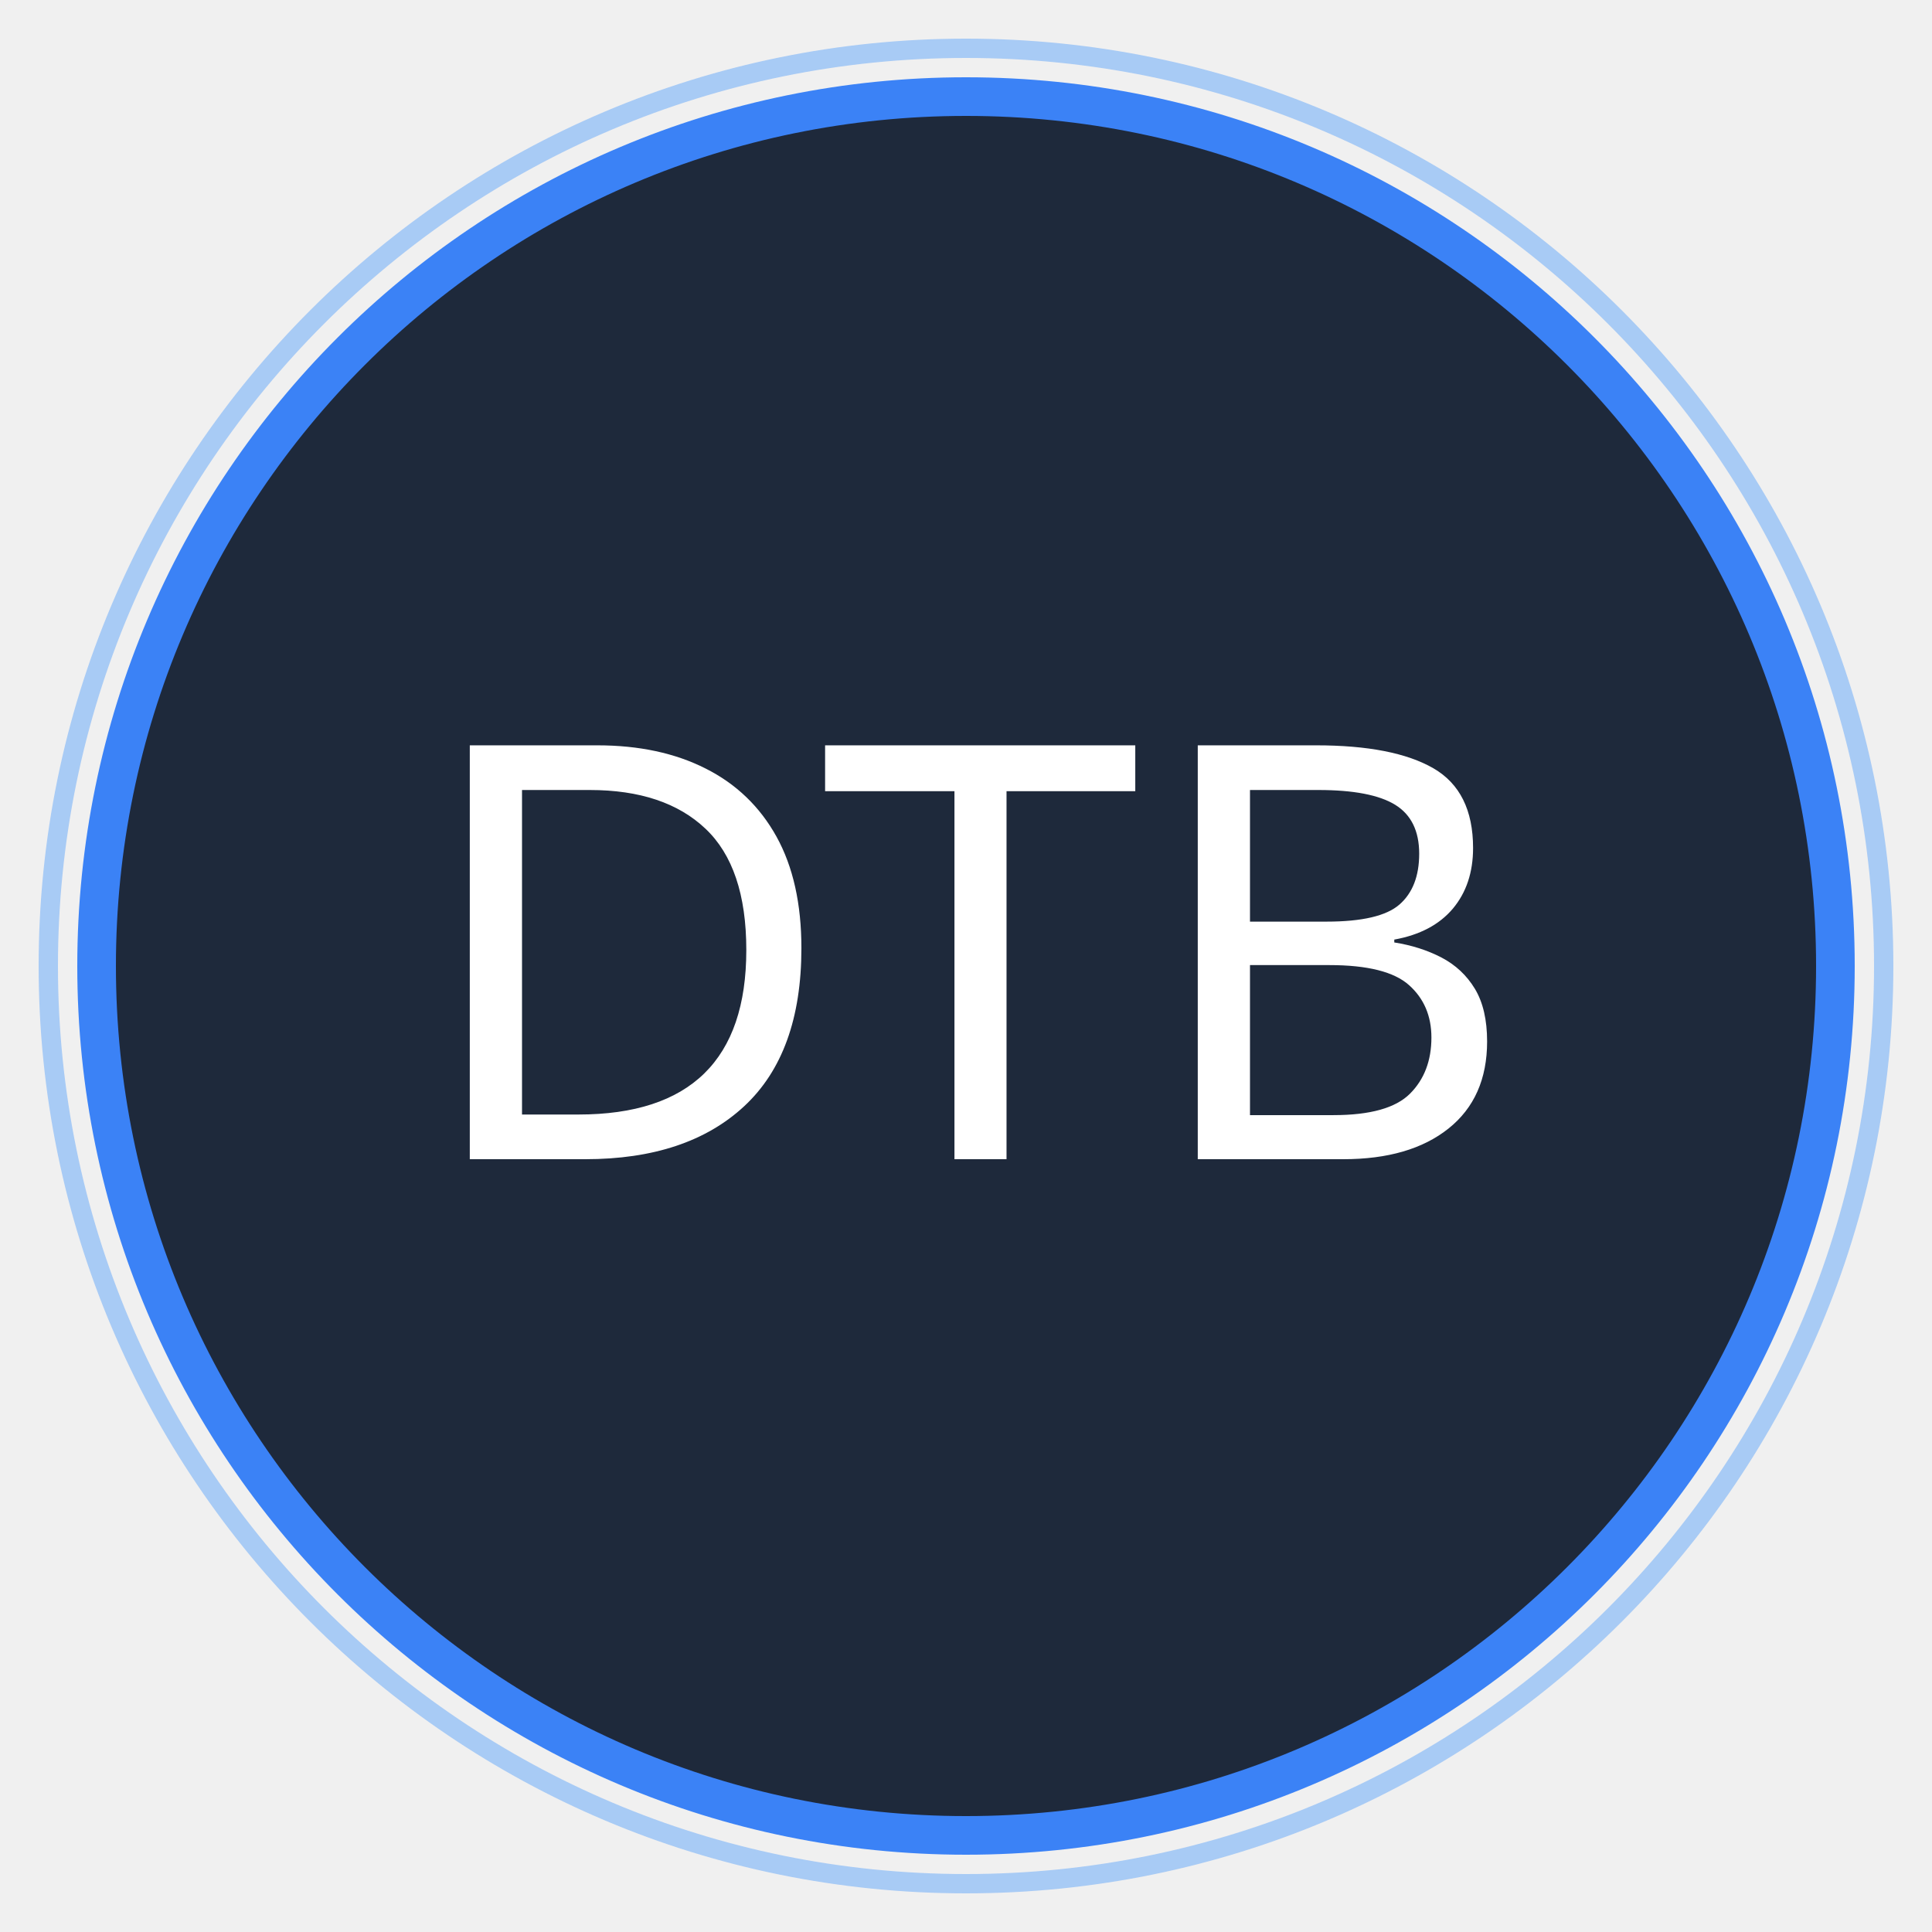
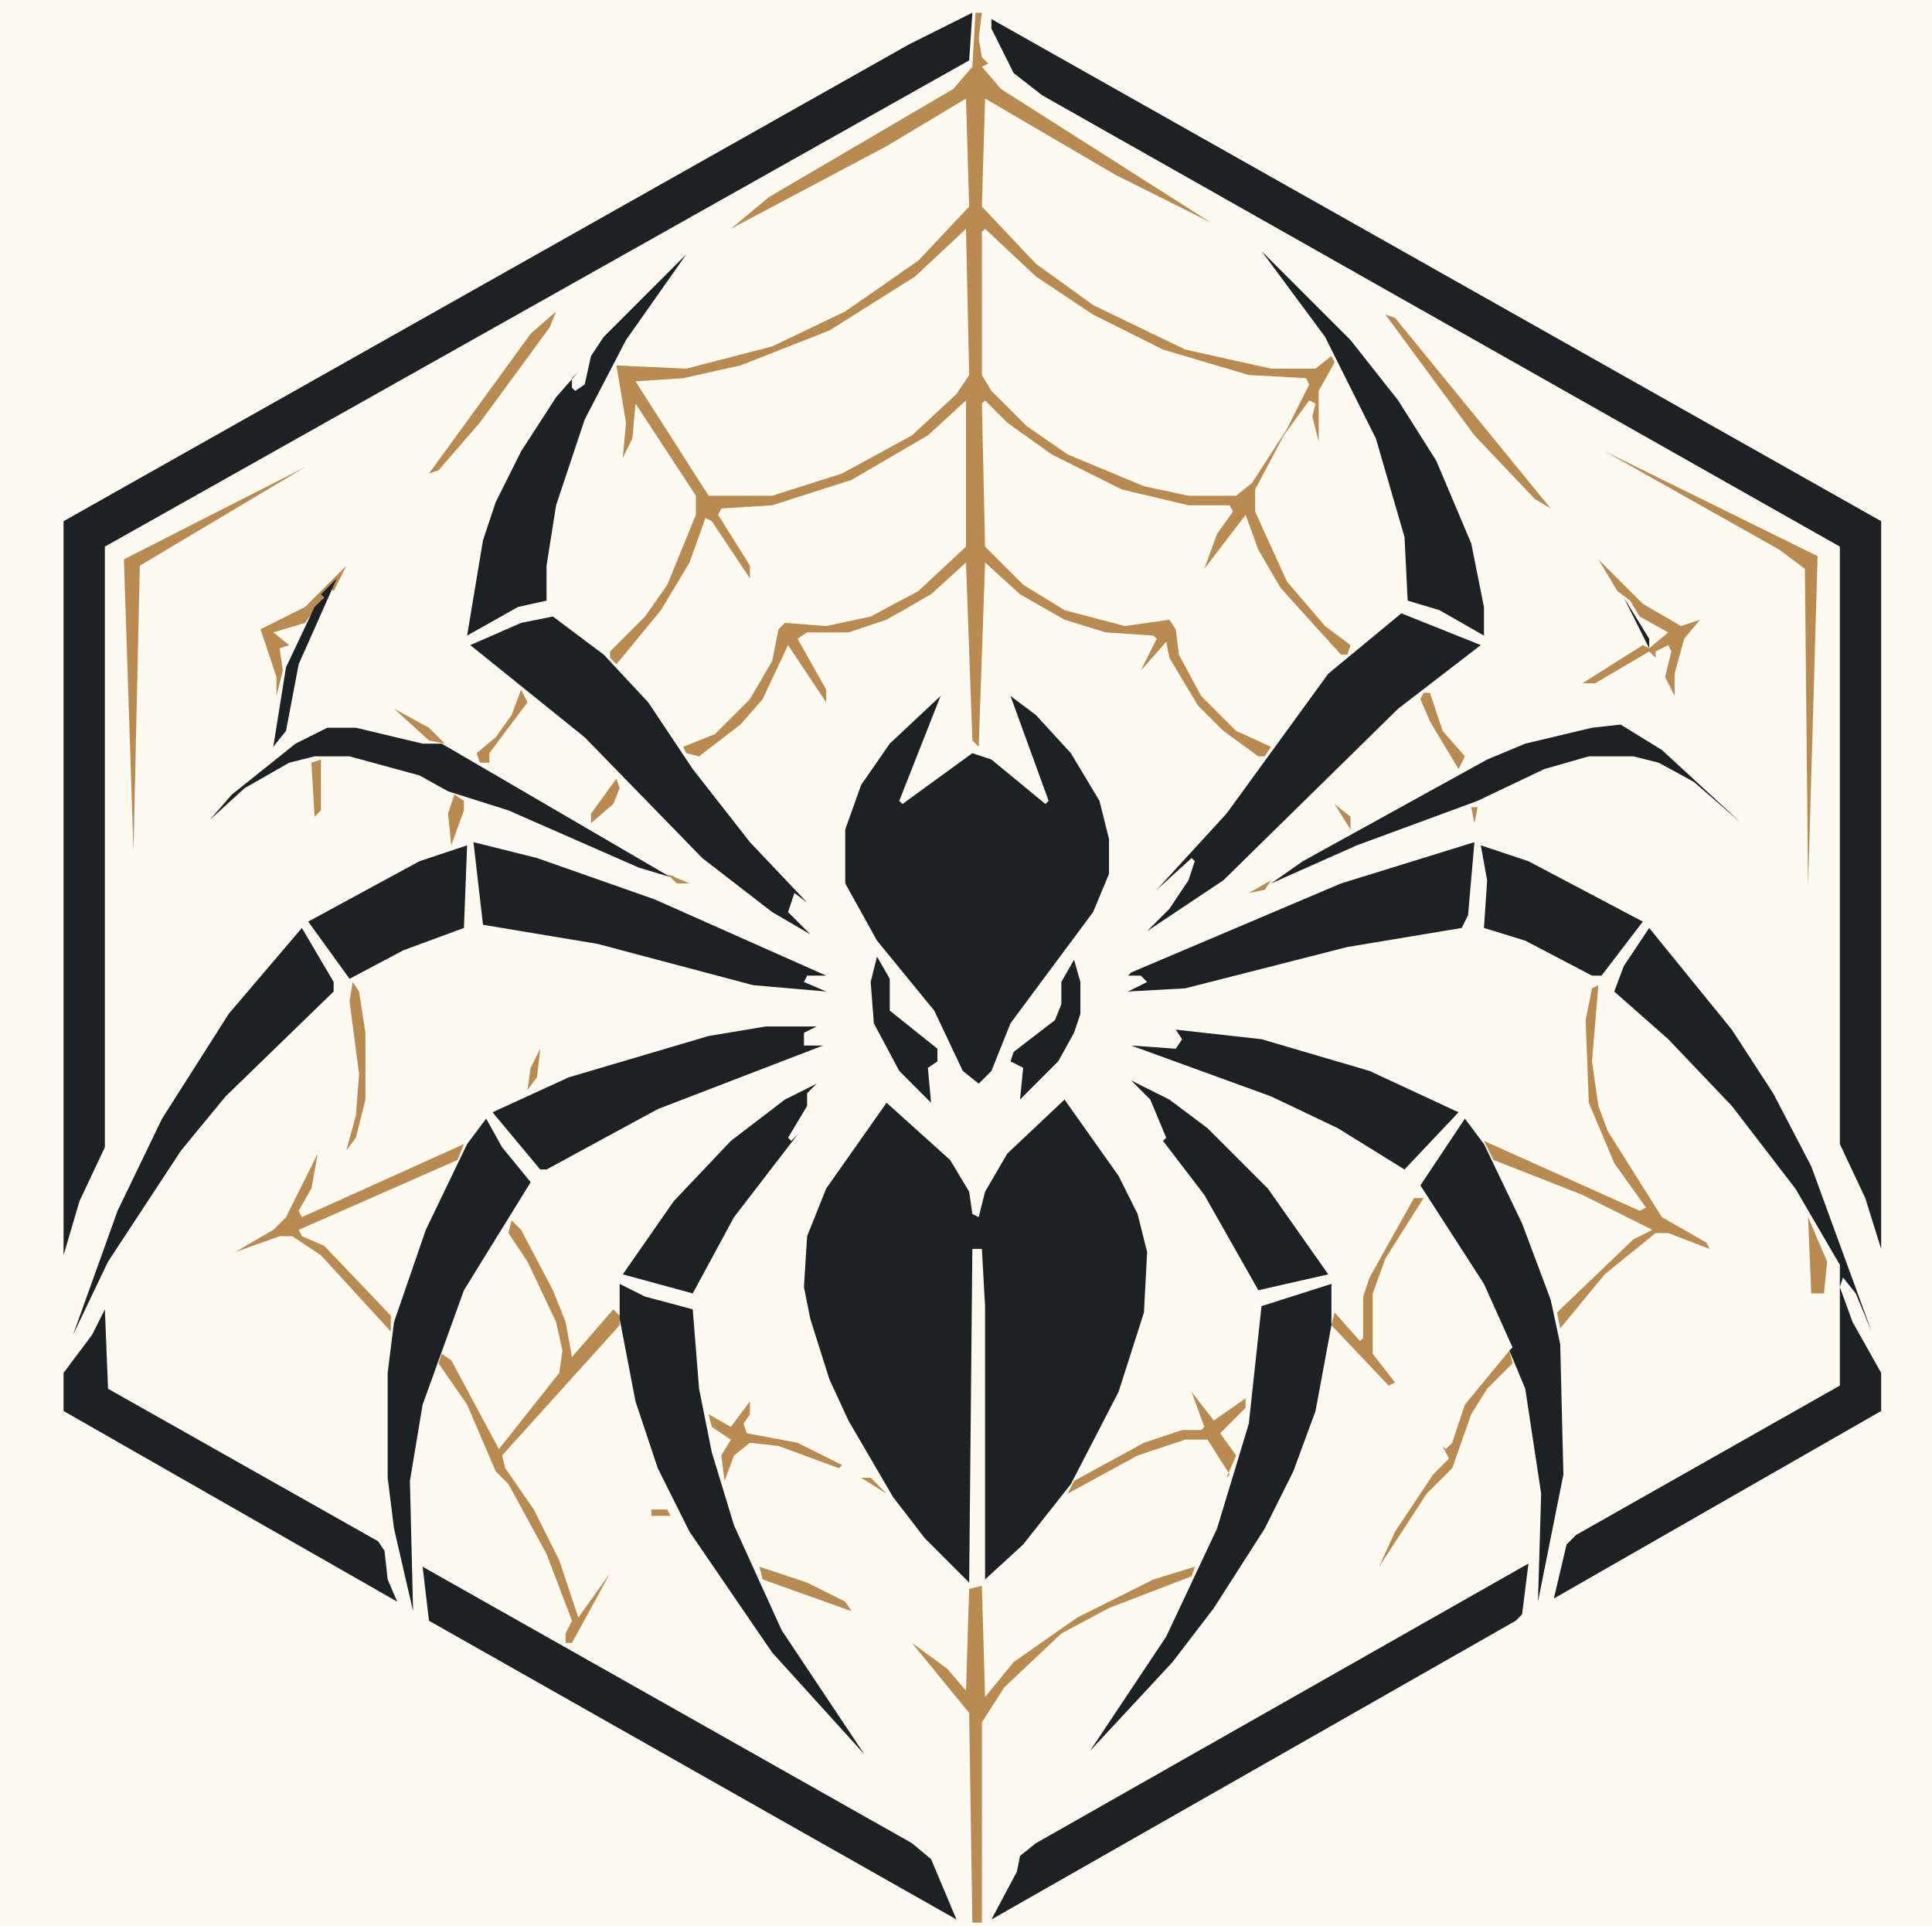
- <svg xmlns="http://www.w3.org/2000/svg" width="200" height="200" viewBox="0 0 200 200" fill="none">
-   <circle cx="100" cy="100" r="90" fill="#1E293B" />
-   <text x="100" y="120" font-family="Arial Black, sans-serif" font-size="60" fill="#FFFFFF" text-anchor="middle">
-         DTB
-     </text>
-   <circle cx="100" cy="100" r="90" stroke="#3B82F6" stroke-width="4" fill="none" />
-   <circle cx="100" cy="100" r="95" stroke="#60A5FA" stroke-width="2" fill="none" opacity="0.5">
-     <animate attributeName="r" from="90" to="100" dur="2s" repeatCount="indefinite" />
-     <animate attributeName="opacity" from="0.5" to="0" dur="2s" repeatCount="indefinite" />
-   </circle>
+ <svg xmlns="http://www.w3.org/2000/svg" viewBox="0 0 608 606" role="img" aria-label="DTB Technologies spider and web emblem">
+   <rect width="608" height="606" fill="#fdfaf1" />
+   <path fill="#b98b50" fill-rule="evenodd" d="M376,493 363,497 339,509 319,523 310,534 309,499 305,500 304,532 298,525 287,517 305,539 306,605 309,605 309,542 316,531 334,514 349,506 375,496Z M239,493 240,497 268,507 266,504 254,498Z M205,475 205,477 211,477 210,475Z M271,465 279,470 274,465Z M223,445 224,449 230,453 227,458 228,466 231,458 236,454 245,455 264,462 265,461 251,454 235,451 234,448 236,445 236,441 230,449Z M392,440 382,447 375,438 379,449 378,450 372,450 360,454 338,466 336,470 358,458 373,453 380,453 387,464 386,465 389,458 384,451 392,443Z M475,425 461,442 457,454 455,456 454,455 456,459 451,464 439,482 434,493 449,470 457,462 463,445 468,437 476,429Z M161,384 160,388 166,397 175,416 177,425 176,432 157,456 142,428 139,426 138,429 147,442 156,463 160,467 172,489 180,510 178,514 178,517 180,517 192,495 182,509 176,491 168,475 159,462 158,458 195,417 195,414 193,412 180,427 178,416 174,406 164,387Z M569,383 570,407 574,407 575,397Z M448,377 445,377 431,402 429,408 429,421 428,422 420,413 419,417 437,436 439,435 432,426 432,407 436,396Z M146,360 95,383 94,381 98,374 100,363 90,383 86,387 74,394 88,389 92,389 101,395 123,419 123,414 102,392 95,389 94,387 144,365Z M170,330 167,336 166,343 169,339Z M503,310 501,311 499,321 500,347 508,366 518,380 516,381 467,359 470,365 498,376 520,387 514,390 490,413 491,418 505,401 521,388 525,388 538,393 537,391 523,383 506,356 503,348 501,334Z M111,309 110,315 113,338 112,351 109,362 112,358 115,346 115,325 113,312Z M400,277 393,281 398,280Z M210,275 213,278 217,278Z M465,254 463,254 464,259Z M420,253 425,261 425,257Z M143,250 141,256 142,266 146,255 146,252Z M194,245 186,256 186,259 193,253 195,248Z M101,239 98,240 99,257 101,255Z M124,223 135,233 140,234 135,229Z M448,218 447,220 450,227 459,242 461,238 454,230 450,218Z M164,217 161,225 156,232 150,237 151,240 154,240 154,237 166,221Z M109,178 96,191 82,198 87,213 87,219 89,211 88,204 91,203 86,199 96,196 104,185 105,186Z M503,176 509,186 513,189 512,190 513,189 516,194 525,199 519,204 517,203 498,215 502,215 519,205 521,207 521,205 525,203 526,205 524,213 527,219 527,212 530,201 535,195 529,197 517,190Z M96,147 39,176 42,268 44,178Z M505,142 560,173 568,179 569,279 572,175Z M436,99 464,137 483,157 488,160 439,100Z M175,98 167,105 135,149 138,148 151,133 173,103Z M307,4 306,21 300,28 242,62 230,72 279,46 304,31 305,65 289,82 266,98 243,109 216,116 194,115 197,133 196,144 199,138 200,127 219,156 219,162 210,184 203,194 192,205 192,207 194,209 208,192 217,177 222,163 224,164 236,182 236,178 226,162 227,160 243,159 268,151 292,137 304,126 304,172 289,186 274,194 260,197 247,196 245,198 243,208 236,220 225,231 215,235 216,237 220,238 233,228 240,220 248,203 260,221 260,217 251,201 254,199 267,199 279,195 293,187 304,177 306,233 308,235 310,177 321,187 335,195 348,199 363,200 364,201 359,211 367,202 368,207 377,222 385,230 396,238 398,238 400,235 389,230 378,219 371,206 370,198 368,195 354,197 335,192 322,184 310,172 309,127 310,126 317,133 331,143 353,154 374,159 387,159 388,161 383,168 379,179 392,162 396,173 403,185 422,206 424,206 425,203 417,197 405,183 395,161 395,154 404,137 412,126 414,127 413,131 415,139 415,123 420,114 419,112 414,116 400,116 373,110 344,96 326,83 309,65 310,31 351,55 381,70 315,28 309,21 311,20 309,18 308,12 309,4Z M309,73 310,72 326,87 344,99 366,110 393,118 411,119 412,121 405,135 394,152 389,156 374,156 360,153 336,143 323,134 312,123 309,118Z M304,72 305,118 301,124 287,137 265,149 243,156 223,156 200,120 215,119 233,115 261,104 288,87Z" />
+   <path fill="#1c2224" fill-rule="evenodd" d="M133,493 135,510 301,604 293,585 287,580Z M481,492 326,580 321,584 320,589 312,604 477,510 479,508Z M33,412 29,420 20,432 20,444 125,504 122,497 121,488 119,485 34,437Z M419,404 397,411 393,448 383,481 367,515 343,551 369,523 382,506 398,481 407,463 414,444 419,417Z M195,404 195,415 200,441 207,462 217,482 243,520 272,552 246,513 231,480 224,457 220,437 218,412 203,408Z M461,352 447,373 467,404 476,424 475,425 480,437 485,470 484,504 492,464 491,423 488,409 479,385 467,360Z M153,352 147,360 134,387 124,416 122,432 122,465 124,481 130,507 129,466 133,442 146,406 167,372 158,361Z M335,346 317,363 310,375 308,383 306,382 305,375 299,365 279,347 260,374 254,389 253,405 255,415 261,434 267,447 281,471 291,484 305,498 306,393 309,393 310,411 310,497 322,486 337,467 352,438 360,413 361,394 358,382 352,370Z M257,341 247,346 230,359 212,378 196,401 218,407 231,383 251,357 249,359 248,358 254,348 254,344Z M356,340 362,346 367,358 366,359 357,350 366,359 379,376 396,406 418,401 399,374 380,355 368,346Z M356,329 400,345 421,355 442,368 459,350 431,337 397,327 361,323 370,324 372,327 370,330Z M259,329 253,329 253,325 257,323 241,323 223,326 179,339 155,350 170,368 172,368 207,349Z M338,302 334,309 334,316 332,321 319,331 318,334 322,336 321,346 333,334 338,325 340,319 340,309Z M276,301 274,309 275,322 283,337 293,347 292,336 295,334 295,330 280,318 280,308Z M519,292 511,304 508,312 525,327 545,348 565,374 579,398 579,436 496,483 493,486 489,503 592,444 592,432 583,416 579,405 580,402 584,407 589,419 570,367 558,344 545,324Z M95,292 72,319 51,352 37,381 23,420 34,397 57,362 71,345 105,312 105,309Z M466,266 468,277 467,292 480,296 501,307 504,307 517,290 481,271Z M147,266 132,271 97,290 110,308 127,299 146,292Z M464,265 422,278 356,306 355,307 359,307 361,309 355,312 373,311 424,298 460,292 462,288Z M149,265 152,291 188,297 237,310 260,312 253,309 254,307 260,307 206,283 169,270Z M66,258 77,248 91,240 99,238 110,238 132,244 141,249 160,255 201,273 211,276 139,234 133,234 112,229 103,229 93,234 73,250Z M548,259 523,236 510,228 501,229 480,234 468,239 410,271 400,278 427,266 465,252 486,242 500,238 514,238 522,240 533,246Z M296,219 280,234 271,247 266,261 266,278 276,296 294,318 303,337 308,341 312,337 318,322 344,287 349,275 349,264 346,252 337,237 326,225 318,219 330,252 329,253 312,239 306,237 284,253 283,252Z M148,203 184,232 221,270 243,287 255,294 248,287 250,281 254,284 236,265 218,242 204,221 190,206 174,194 164,196Z M466,203 441,193 418,212 386,256 364,280 375,270 376,271 374,277 368,286 361,293 385,277 440,223Z M511,188 519,204 519,201Z M106,182 101,187 102,188 99,191 90,210 86,235 90,230 94,209Z M216,80 190,106 186,112 184,121 181,123 180,122 180,119 182,117 175,125 164,142 156,158 152,170 147,200 163,191 172,189 172,178 175,159 184,132 197,107Z M397,79 417,106 433,138 442,169 443,189 453,192 467,200 467,191 463,171 452,145 440,126 425,107Z M312,6 312,9 319,23 328,30 579,172 579,360 587,377 592,393 592,164Z M306,4 286,14 20,164 20,395 25,378 33,361 33,172 305,19Z" />
</svg>
